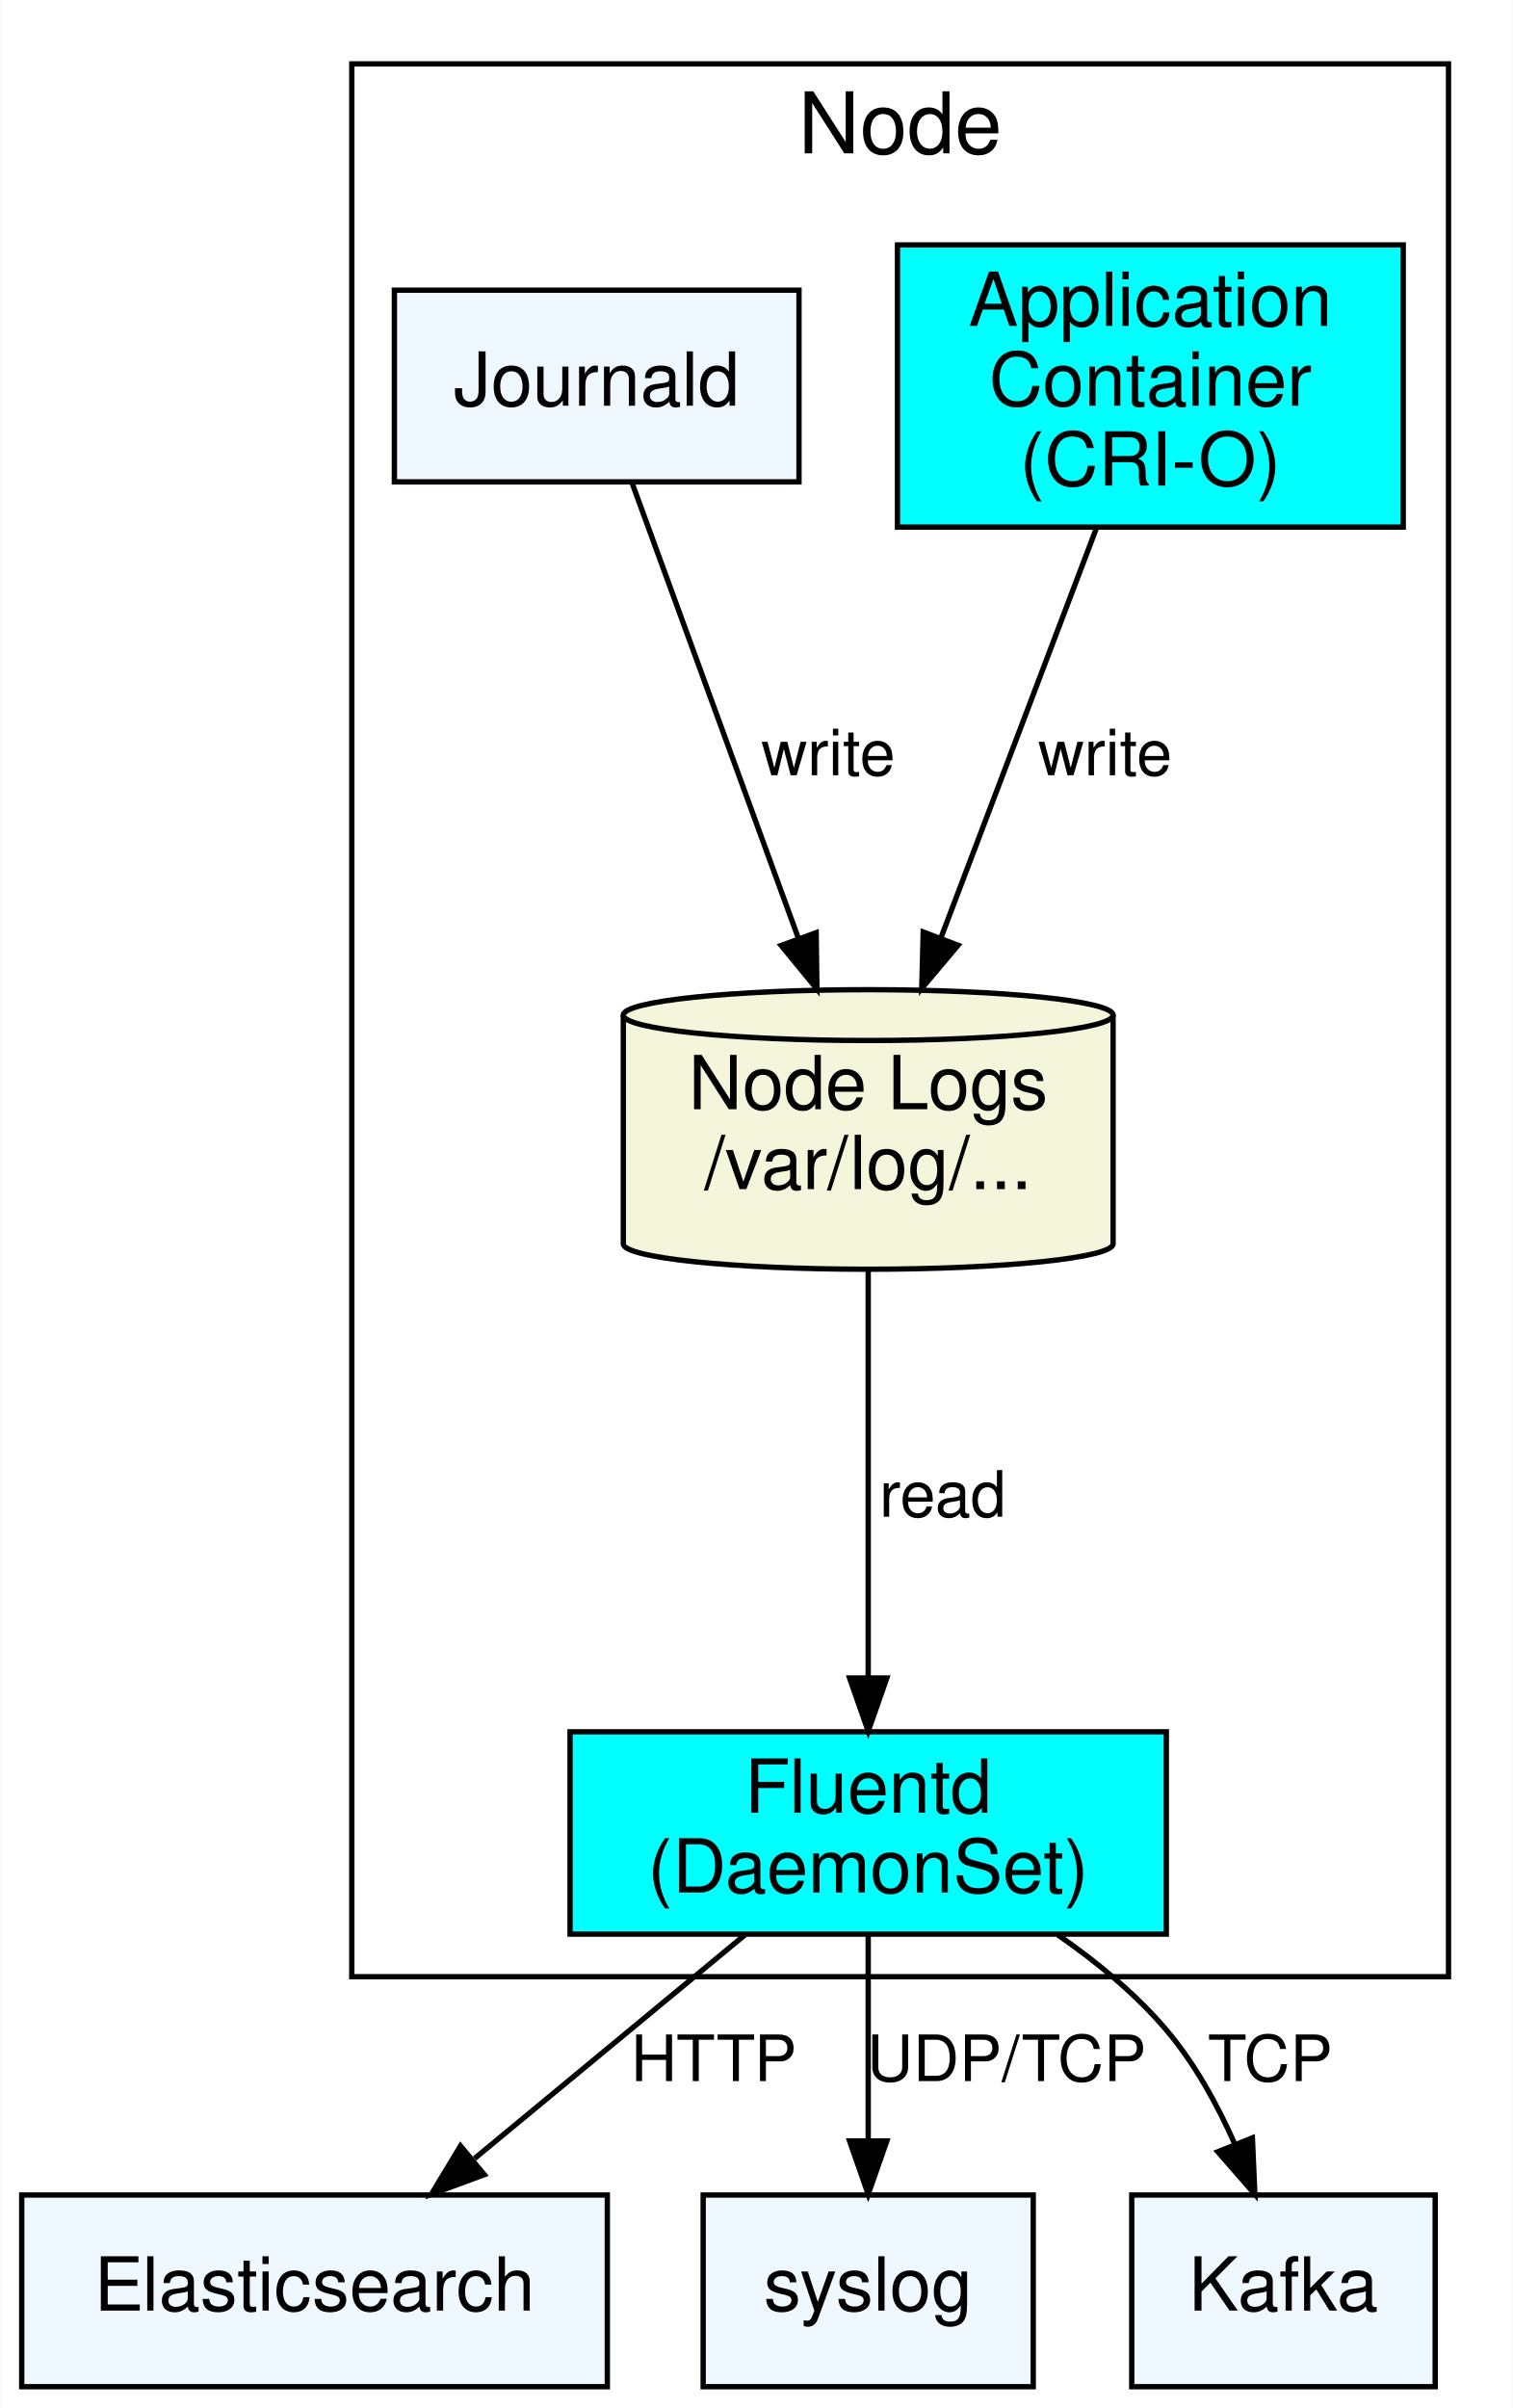
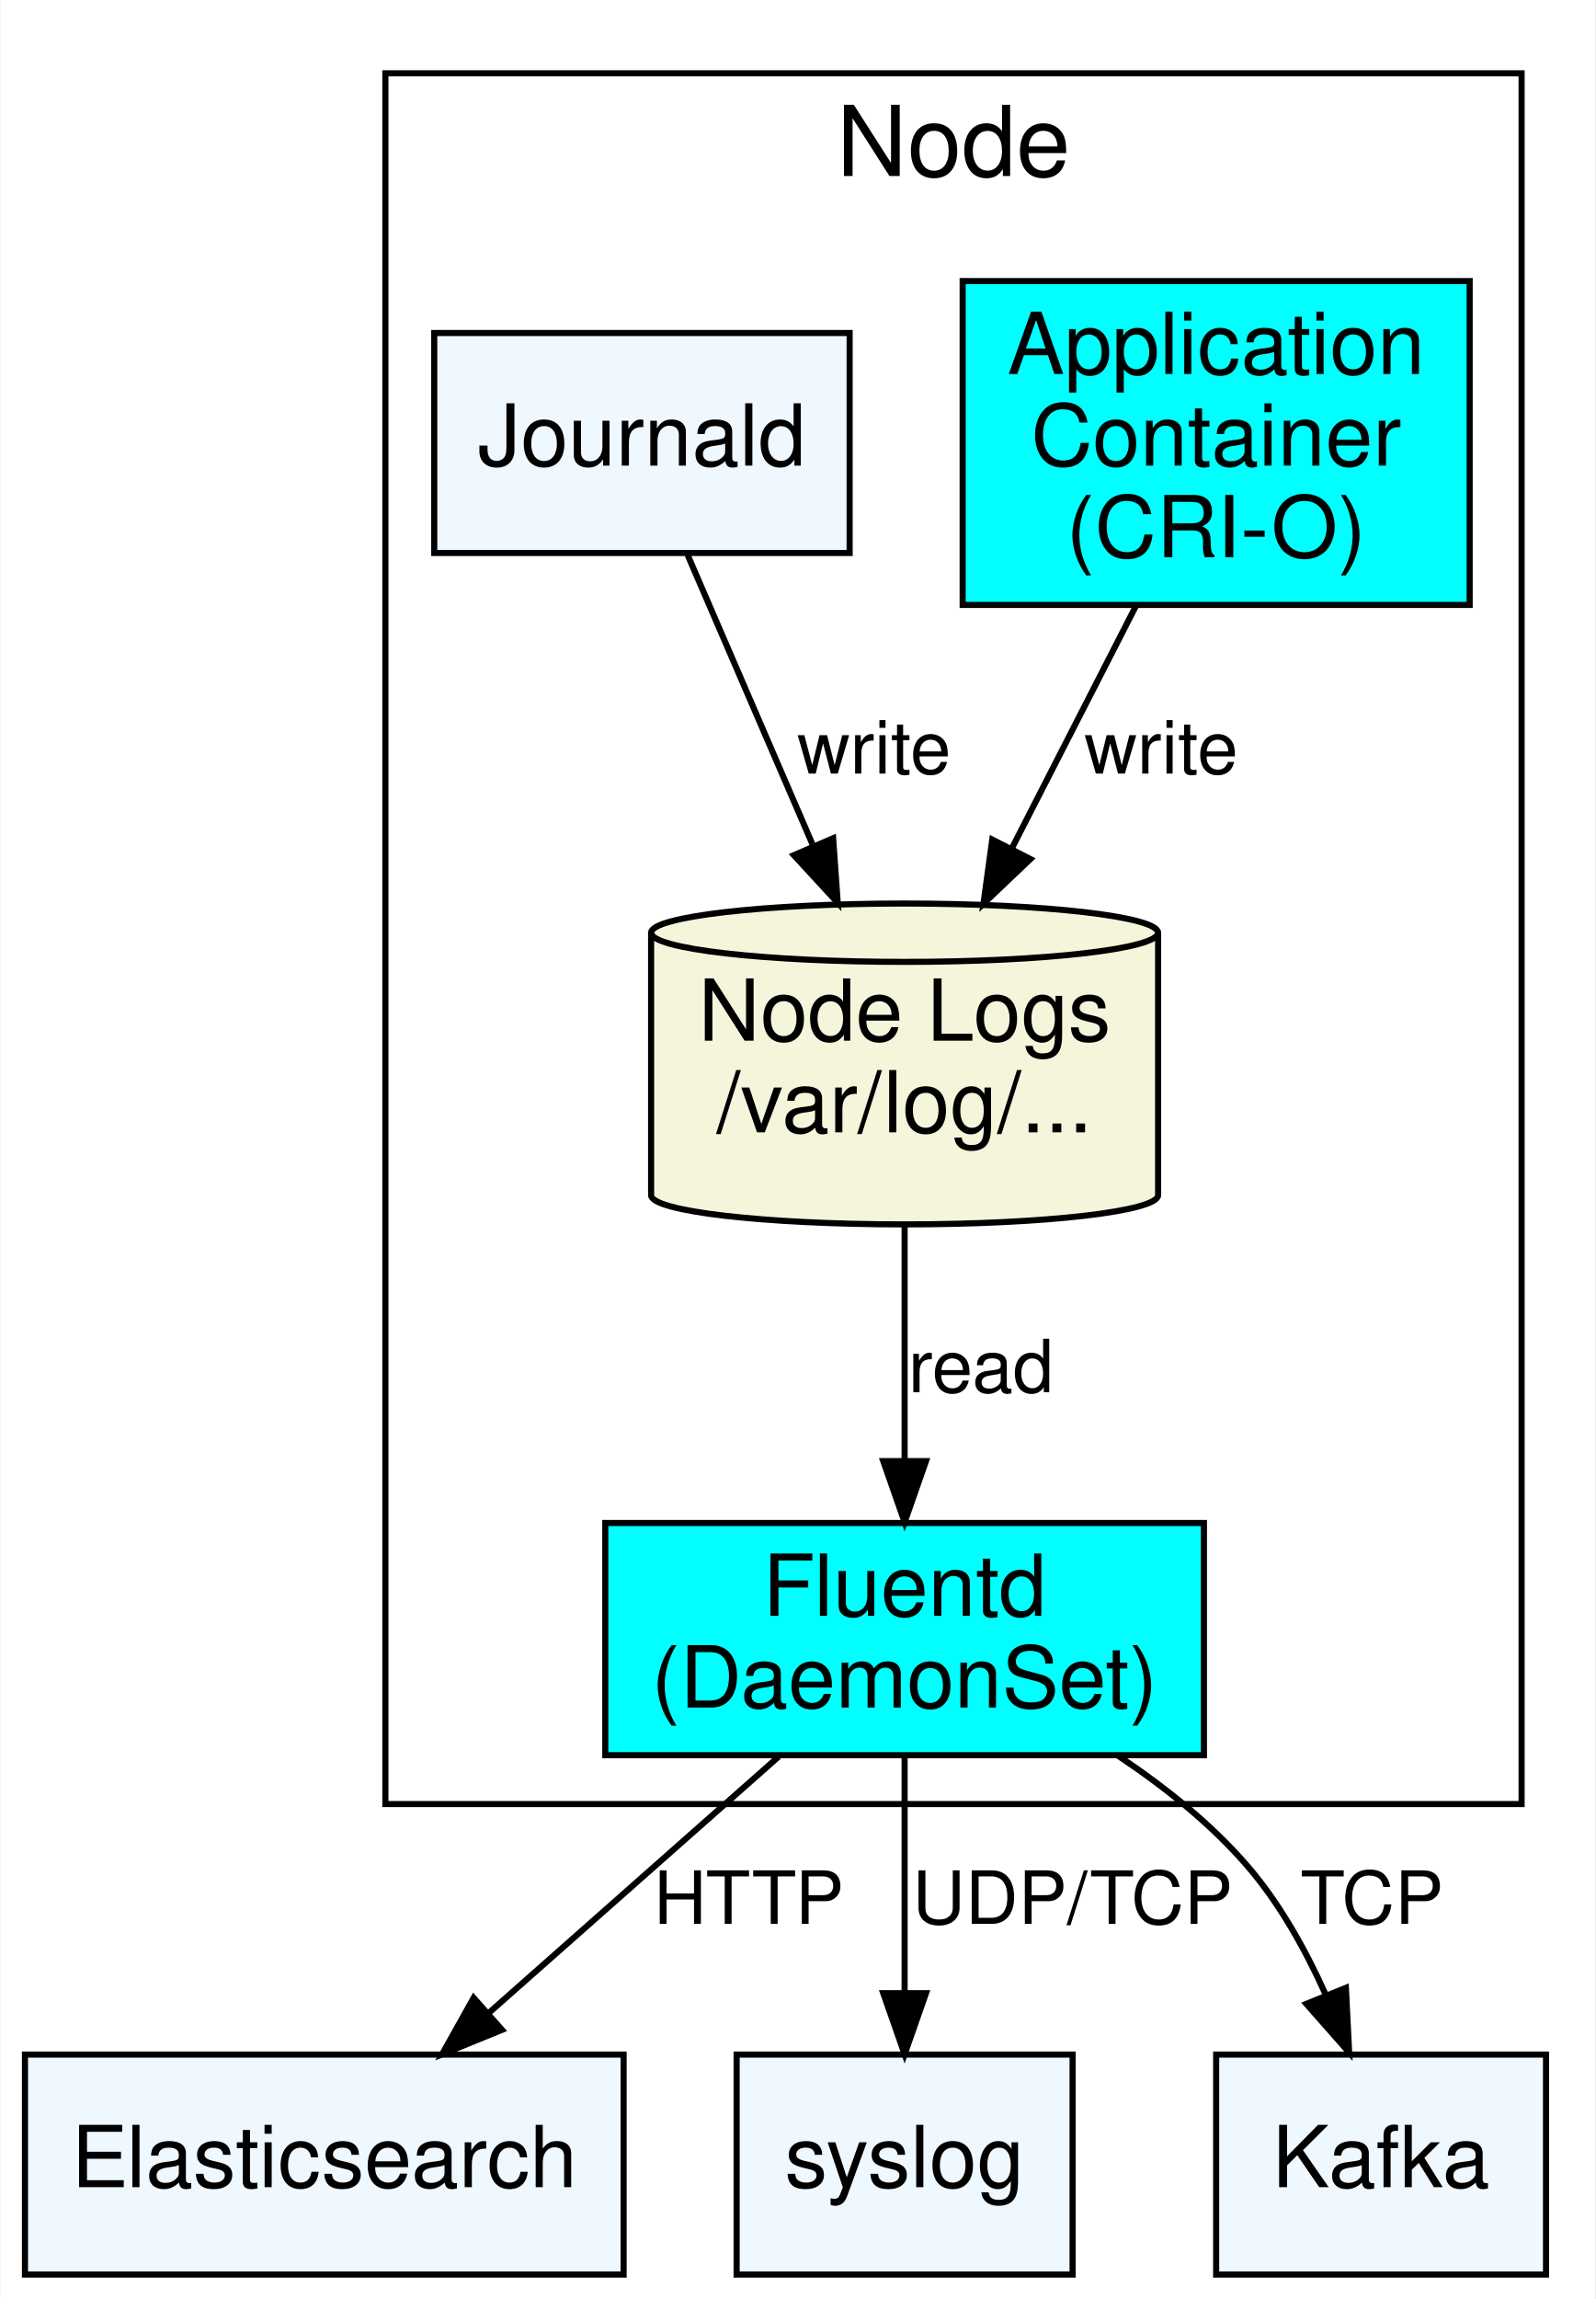
- <svg xmlns="http://www.w3.org/2000/svg" width="284pt" height="452pt" viewBox="0.00 0.00 284.00 452.25">
-   <g id="graph0" class="graph" transform="scale(1 1) rotate(0) translate(4 448.25)">
-     <polygon fill="#ffffff" stroke="transparent" points="-4,4 -4,-448.25 280,-448.25 280,4 -4,4" />
+ <svg xmlns="http://www.w3.org/2000/svg" width="261pt" height="376pt" viewBox="0.00 0.00 261.00 376.25">
+   <g id="graph0" class="graph" transform="scale(1 1) rotate(0) translate(4 372.25)">
+     <polygon fill="white" stroke="transparent" points="-4,4 -4,-372.25 257,-372.25 257,4 -4,4" />
    <g id="clust1" class="cluster">
-       <polygon fill="none" stroke="#000000" points="62,-77 62,-436.25 268,-436.25 268,-77 62,-77" />
-       <text text-anchor="middle" x="165" y="-419.45" font-family="Helvetica,sans-Serif" font-size="16.00" fill="#000000">Node</text>
+       <polygon fill="none" stroke="black" points="59,-77 59,-360.25 245,-360.25 245,-77 59,-77" />
+       <text text-anchor="middle" x="152" y="-343.45" font-family="helvetica" font-size="16.00">Node</text>
    </g>
    <g id="node1" class="node">
-       <path fill="#f5f5dc" stroke="#000000" d="M205,-257.603C205,-260.236 184.382,-262.376 159,-262.376 133.618,-262.376 113,-260.236 113,-257.603 113,-257.603 113,-214.647 113,-214.647 113,-212.014 133.618,-209.874 159,-209.874 184.382,-209.874 205,-212.014 205,-214.647 205,-214.647 205,-257.603 205,-257.603" />
-       <path fill="none" stroke="#000000" d="M205,-257.603C205,-254.969 184.382,-252.83 159,-252.83 133.618,-252.83 113,-254.969 113,-257.603" />
-       <text text-anchor="middle" x="159" y="-239.925" font-family="Helvetica,sans-Serif" font-size="14.00" fill="#000000">Node Logs</text>
-       <text text-anchor="middle" x="159" y="-224.925" font-family="Helvetica,sans-Serif" font-size="14.00" fill="#000000">/var/log/...</text>
+       <path fill="beige" stroke="black" d="M185.5,-219.6C185.5,-222.24 166.9,-224.38 144,-224.38 121.1,-224.38 102.5,-222.24 102.5,-219.6 102.5,-219.6 102.5,-176.65 102.5,-176.65 102.5,-174.01 121.1,-171.87 144,-171.87 166.9,-171.87 185.5,-174.01 185.5,-176.65 185.5,-176.65 185.5,-219.6 185.5,-219.6" />
+       <path fill="none" stroke="black" d="M185.5,-219.6C185.5,-216.97 166.9,-214.83 144,-214.83 121.1,-214.83 102.5,-216.97 102.5,-219.6" />
+       <text text-anchor="middle" x="144" y="-201.93" font-family="helvetica" font-size="14.00">Node Logs</text>
+       <text text-anchor="middle" x="144" y="-186.93" font-family="helvetica" font-size="14.00">/var/log/...</text>
    </g>
    <g id="node4" class="node">
-       <polygon fill="#00ffff" stroke="#000000" points="215,-123 103,-123 103,-85 215,-85 215,-123" />
-       <text text-anchor="middle" x="159" y="-107.8" font-family="Helvetica,sans-Serif" font-size="14.00" fill="#000000">Fluentd</text>
-       <text text-anchor="middle" x="159" y="-92.8" font-family="Helvetica,sans-Serif" font-size="14.00" fill="#000000">(DaemonSet)</text>
+       <polygon fill="cyan" stroke="black" points="193,-123 95,-123 95,-85 193,-85 193,-123" />
+       <text text-anchor="middle" x="144" y="-107.8" font-family="helvetica" font-size="14.00">Fluentd</text>
+       <text text-anchor="middle" x="144" y="-92.8" font-family="helvetica" font-size="14.00">(DaemonSet)</text>
    </g>
    <g id="edge3" class="edge">
-       <path fill="none" stroke="#000000" d="M159,-209.705C159,-187.601 159,-156.101 159,-133.243" />
-       <polygon fill="#000000" stroke="#000000" points="162.5,-133.104 159,-123.104 155.5,-133.104 162.5,-133.104" />
-       <text text-anchor="middle" x="173" y="-163.4" font-family="Helvetica,sans-Serif" font-size="12.00" fill="#000000">read</text>
+       <path fill="none" stroke="black" d="M144,-171.95C144,-160 144,-145.67 144,-133.34" />
+       <polygon fill="black" stroke="black" points="147.5,-133.13 144,-123.13 140.5,-133.13 147.5,-133.13" />
+       <text text-anchor="middle" x="156.5" y="-144.4" font-family="helvetica" font-size="12.00">read</text>
    </g>
    <g id="node2" class="node">
-       <polygon fill="#00ffff" stroke="#000000" points="259.5,-402.25 164.5,-402.25 164.5,-349.25 259.5,-349.25 259.5,-402.25" />
-       <text text-anchor="middle" x="212" y="-387.05" font-family="Helvetica,sans-Serif" font-size="14.00" fill="#000000">Application</text>
-       <text text-anchor="middle" x="212" y="-372.05" font-family="Helvetica,sans-Serif" font-size="14.00" fill="#000000">Container</text>
-       <text text-anchor="middle" x="212" y="-357.05" font-family="Helvetica,sans-Serif" font-size="14.00" fill="#000000">(CRI-O)</text>
+       <polygon fill="cyan" stroke="black" points="236.5,-326.25 153.5,-326.25 153.5,-273.25 236.5,-273.25 236.5,-326.25" />
+       <text text-anchor="middle" x="195" y="-311.05" font-family="helvetica" font-size="14.00">Application</text>
+       <text text-anchor="middle" x="195" y="-296.05" font-family="helvetica" font-size="14.00">Container</text>
+       <text text-anchor="middle" x="195" y="-281.05" font-family="helvetica" font-size="14.00">(CRI-O)</text>
    </g>
    <g id="edge1" class="edge">
-       <path fill="none" stroke="#000000" d="M201.906,-349.159C193.618,-327.323 181.798,-296.186 172.663,-272.119" />
-       <polygon fill="#000000" stroke="#000000" points="175.877,-270.724 169.056,-262.617 169.333,-273.208 175.877,-270.724" />
-       <text text-anchor="middle" x="203.5" y="-302.65" font-family="Helvetica,sans-Serif" font-size="12.00" fill="#000000">write</text>
+       <path fill="none" stroke="black" d="M181.87,-273.09C175.69,-261.03 168.24,-246.48 161.59,-233.48" />
+       <polygon fill="black" stroke="black" points="164.59,-231.66 156.91,-224.35 158.35,-234.85 164.59,-231.66" />
+       <text text-anchor="middle" x="186" y="-245.65" font-family="helvetica" font-size="12.00">write</text>
    </g>
    <g id="node3" class="node">
-       <polygon fill="#f0f8ff" stroke="#000000" points="146,-393.75 70,-393.75 70,-357.75 146,-357.75 146,-393.75" />
-       <text text-anchor="middle" x="108" y="-372.05" font-family="Helvetica,sans-Serif" font-size="14.00" fill="#000000">Journald</text>
+       <polygon fill="aliceblue" stroke="black" points="135,-317.75 67,-317.75 67,-281.75 135,-281.75 135,-317.75" />
+       <text text-anchor="middle" x="101" y="-296.05" font-family="helvetica" font-size="14.00">Journald</text>
    </g>
    <g id="edge2" class="edge">
-       <path fill="none" stroke="#000000" d="M114.667,-357.497C122.555,-335.903 135.874,-299.439 145.858,-272.103" />
-       <polygon fill="#000000" stroke="#000000" points="149.226,-273.084 149.37,-262.49 142.651,-270.682 149.226,-273.084" />
-       <text text-anchor="middle" x="151.5" y="-302.65" font-family="Helvetica,sans-Serif" font-size="12.00" fill="#000000">write</text>
+       <path fill="none" stroke="black" d="M108.49,-281.4C114.11,-268.38 121.99,-250.12 128.9,-234.11" />
+       <polygon fill="black" stroke="black" points="132.3,-235.07 133.05,-224.5 125.87,-232.29 132.3,-235.07" />
+       <text text-anchor="middle" x="139" y="-245.65" font-family="helvetica" font-size="12.00">write</text>
    </g>
    <g id="node5" class="node">
-       <polygon fill="#f0f8ff" stroke="#000000" points="110,-36 0,-36 0,0 110,0 110,-36" />
-       <text text-anchor="middle" x="55" y="-14.3" font-family="Helvetica,sans-Serif" font-size="14.00" fill="#000000">Elasticsearch</text>
+       <polygon fill="aliceblue" stroke="black" points="98,-36 0,-36 0,0 98,0 98,-36" />
+       <text text-anchor="middle" x="49" y="-14.3" font-family="helvetica" font-size="14.00">Elasticsearch</text>
    </g>
    <g id="edge4" class="edge">
-       <path fill="none" stroke="#000000" d="M135.919,-84.914C120.937,-72.525 101.259,-56.252 85.059,-42.857" />
-       <polygon fill="#000000" stroke="#000000" points="86.885,-39.825 76.948,-36.15 82.424,-45.22 86.885,-39.825" />
-       <text text-anchor="middle" x="130" y="-57.4" font-family="Helvetica,sans-Serif" font-size="12.00" fill="#000000">HTTP</text>
+       <path fill="none" stroke="black" d="M123.39,-84.77C109.45,-72.45 90.9,-56.05 75.81,-42.71" />
+       <polygon fill="black" stroke="black" points="78.09,-40.05 68.28,-36.05 73.45,-45.29 78.09,-40.05" />
+       <text text-anchor="middle" x="118.5" y="-57.4" font-family="helvetica" font-size="12.00">HTTP</text>
    </g>
    <g id="node6" class="node">
-       <polygon fill="#f0f8ff" stroke="#000000" points="190,-36 128,-36 128,0 190,0 190,-36" />
-       <text text-anchor="middle" x="159" y="-14.3" font-family="Helvetica,sans-Serif" font-size="14.00" fill="#000000">syslog</text>
+       <polygon fill="aliceblue" stroke="black" points="171.5,-36 116.5,-36 116.5,0 171.5,0 171.5,-36" />
+       <text text-anchor="middle" x="144" y="-14.3" font-family="helvetica" font-size="14.00">syslog</text>
    </g>
    <g id="edge5" class="edge">
-       <path fill="none" stroke="#000000" d="M159,-84.914C159,-73.548 159,-58.913 159,-46.23" />
-       <polygon fill="#000000" stroke="#000000" points="162.5,-46.15 159,-36.15 155.5,-46.15 162.5,-46.15" />
-       <text text-anchor="middle" x="185" y="-57.4" font-family="Helvetica,sans-Serif" font-size="12.00" fill="#000000">UDP/TCP</text>
+       <path fill="none" stroke="black" d="M144,-84.77C144,-73.46 144,-58.73 144,-46.07" />
+       <polygon fill="black" stroke="black" points="147.5,-46.05 144,-36.05 140.5,-46.05 147.5,-46.05" />
+       <text text-anchor="middle" x="171.5" y="-57.4" font-family="helvetica" font-size="12.00">UDP/TCP</text>
    </g>
    <g id="node7" class="node">
-       <polygon fill="#f0f8ff" stroke="#000000" points="265.5,-36 208.5,-36 208.5,0 265.5,0 265.5,-36" />
-       <text text-anchor="middle" x="237" y="-14.3" font-family="Helvetica,sans-Serif" font-size="14.00" fill="#000000">Kafka</text>
+       <polygon fill="aliceblue" stroke="black" points="249,-36 195,-36 195,0 249,0 249,-36" />
+       <text text-anchor="middle" x="222" y="-14.3" font-family="helvetica" font-size="14.00">Kafka</text>
    </g>
    <g id="edge6" class="edge">
-       <path fill="none" stroke="#000000" d="M194.617,-84.855C201.999,-79.75 209.265,-73.748 215,-67 220.291,-60.775 224.537,-53.072 227.834,-45.632" />
-       <polygon fill="#000000" stroke="#000000" points="231.163,-46.733 231.629,-36.148 224.664,-44.132 231.163,-46.733" />
-       <text text-anchor="middle" x="234.5" y="-57.4" font-family="Helvetica,sans-Serif" font-size="12.00" fill="#000000">TCP</text>
+       <path fill="none" stroke="black" d="M179,-84.87C186.59,-79.81 194.09,-73.81 200,-67 205.29,-60.91 209.54,-53.33 212.84,-46.01" />
+       <polygon fill="black" stroke="black" points="216.24,-46.93 216.77,-36.35 209.76,-44.3 216.24,-46.93" />
+       <text text-anchor="middle" x="220.5" y="-57.4" font-family="helvetica" font-size="12.00">TCP</text>
    </g>
  </g>
</svg>
